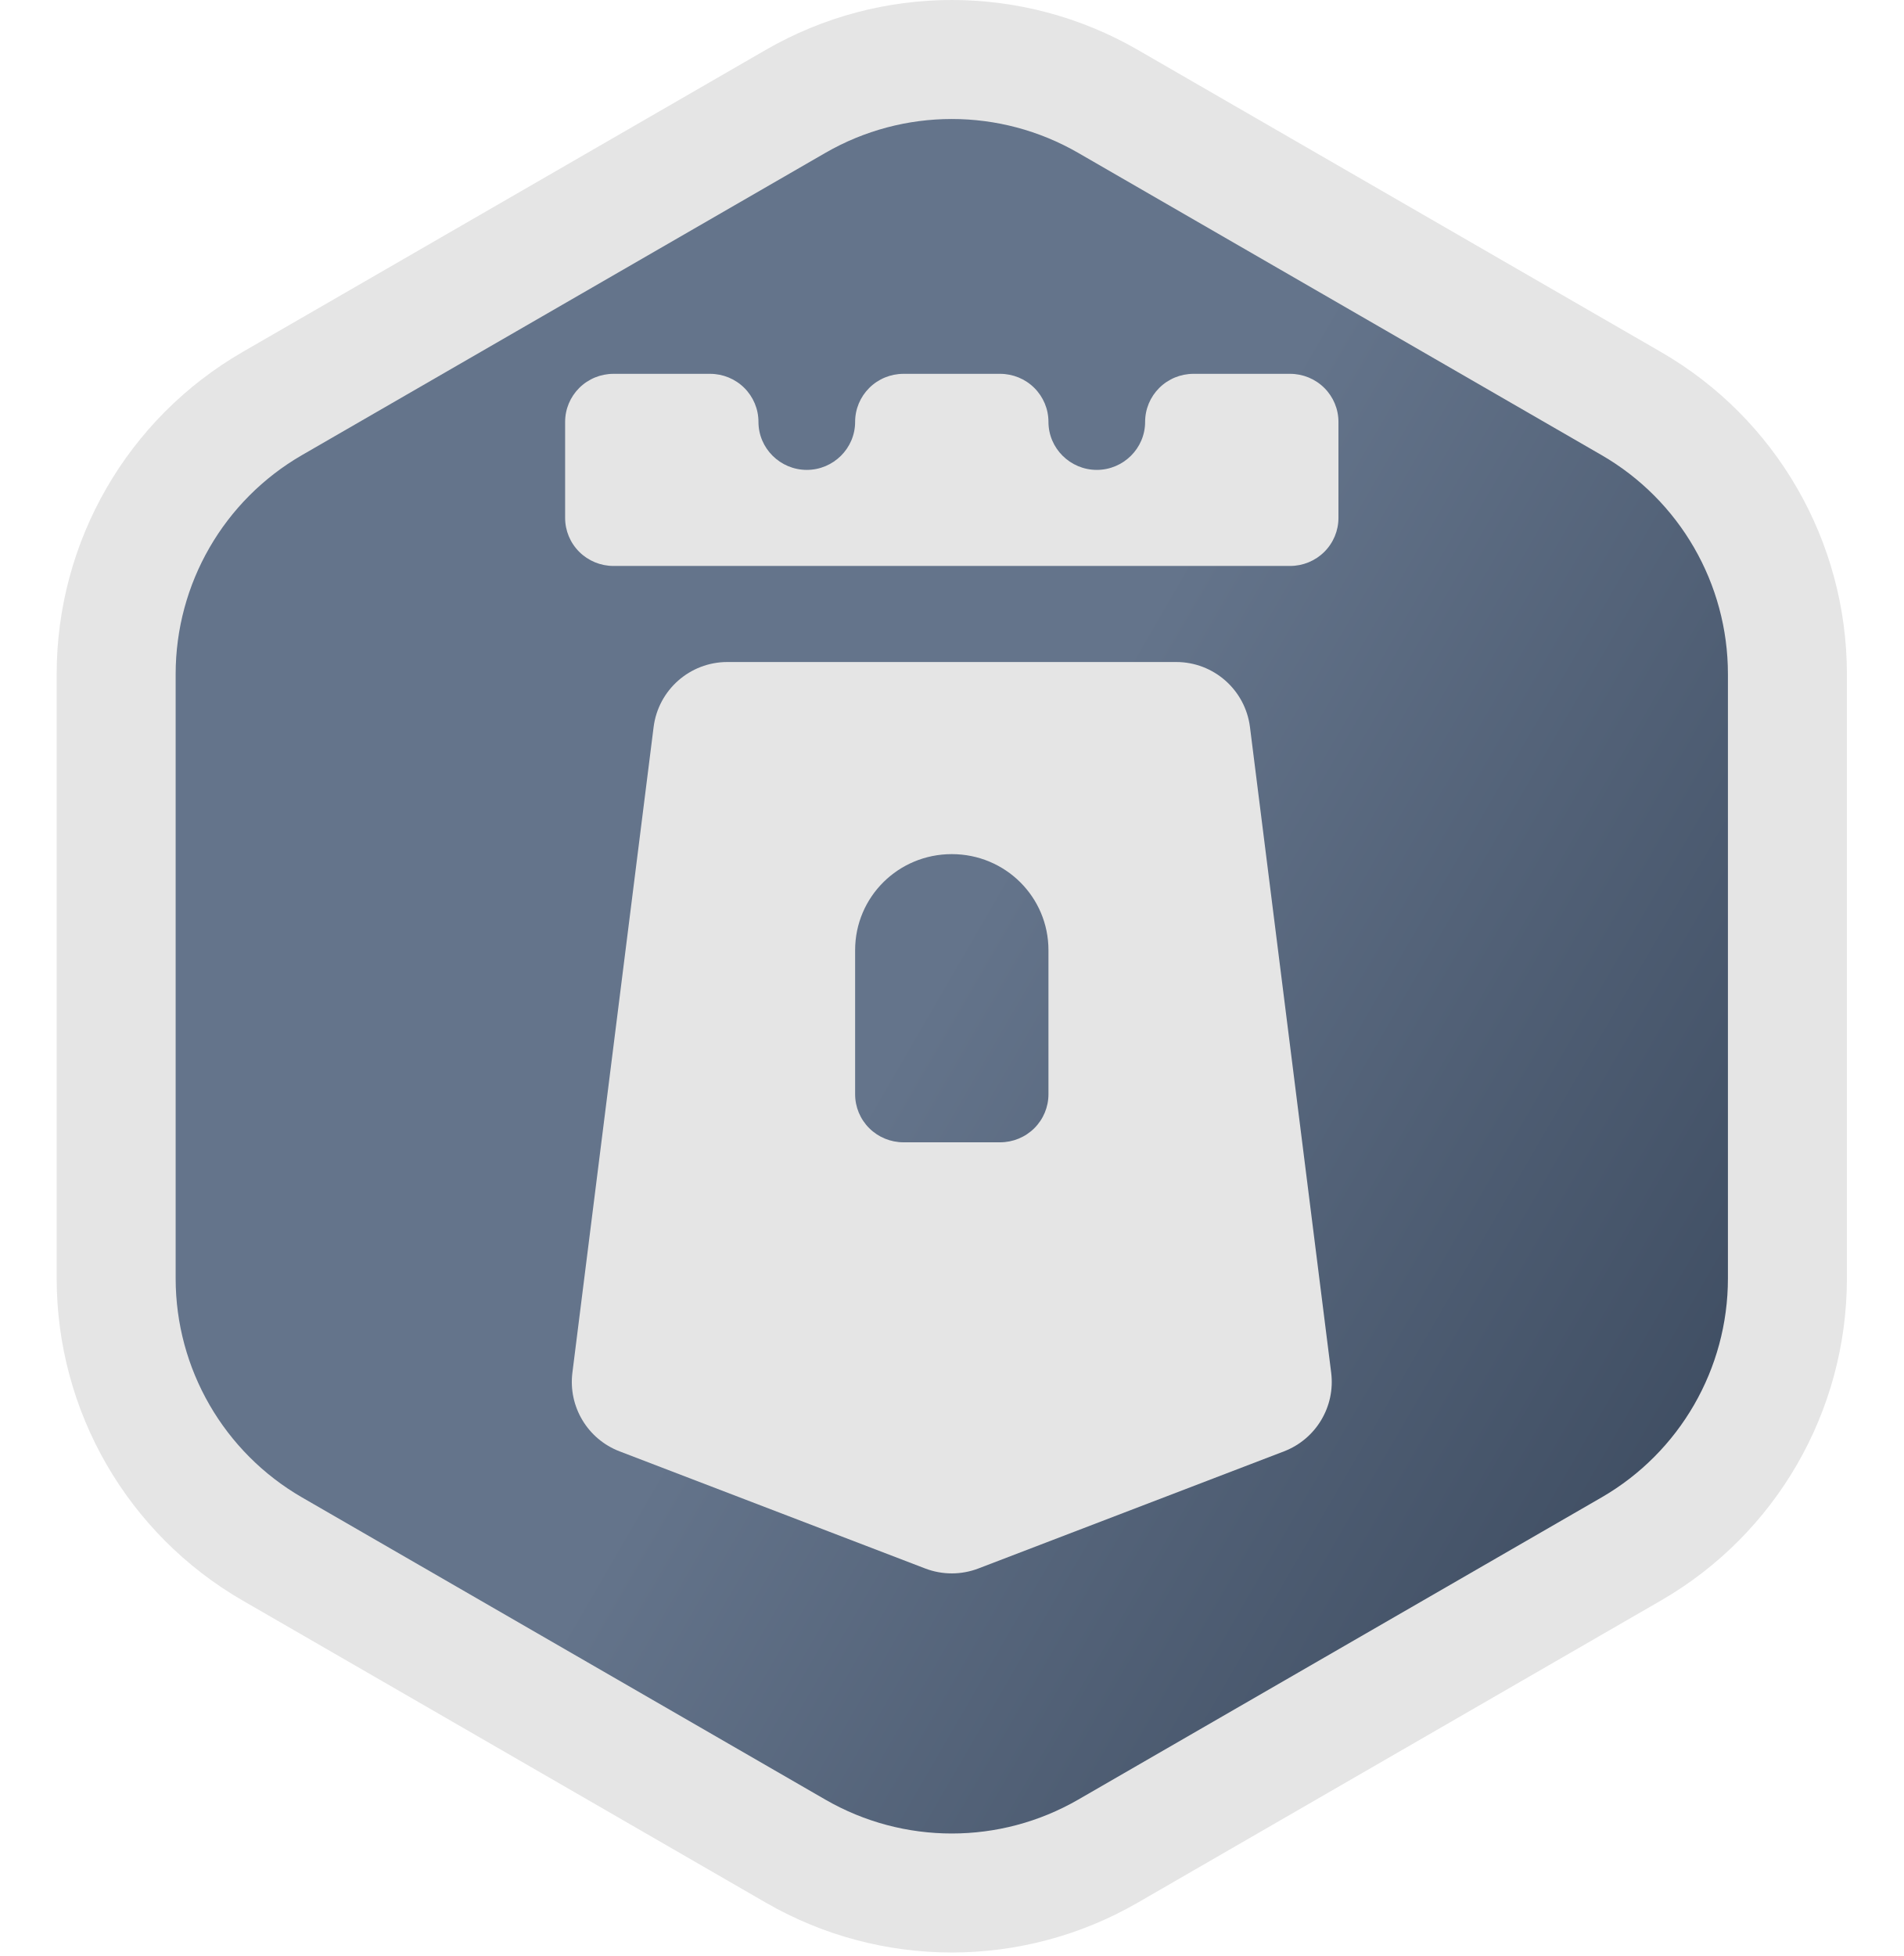
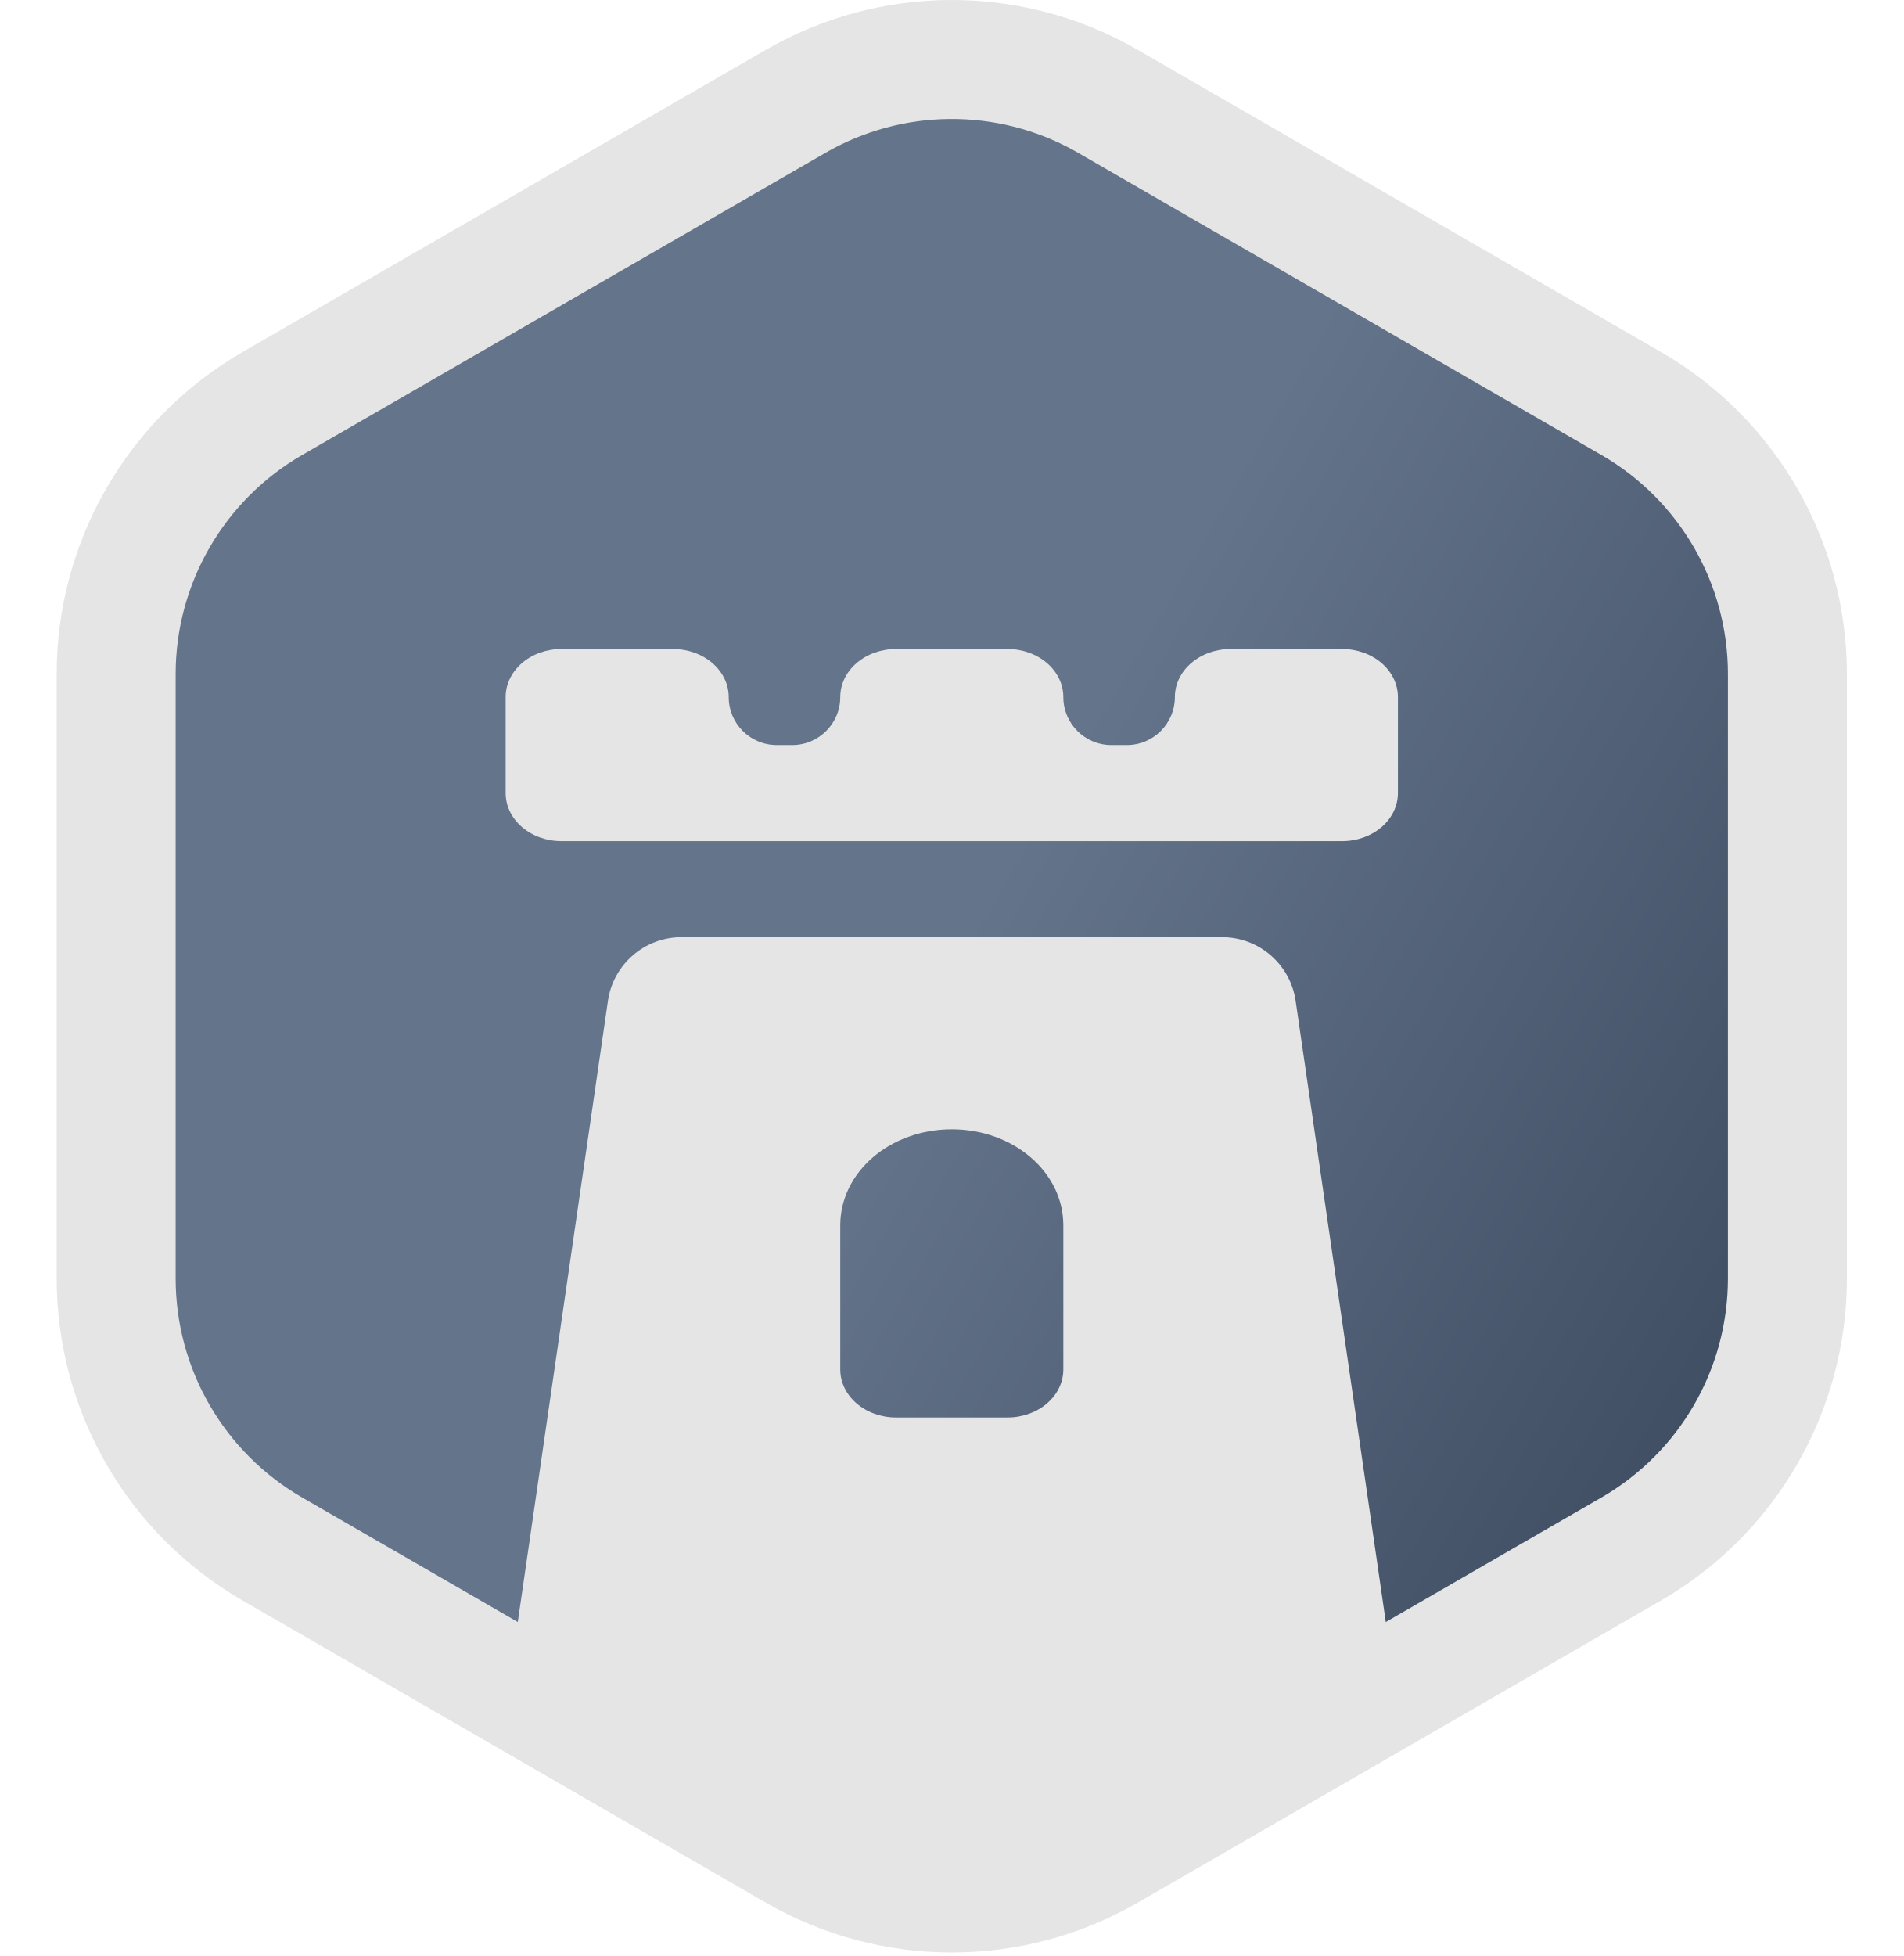
<svg xmlns="http://www.w3.org/2000/svg" width="256" height="263" viewBox="0 0 256 263" fill="none">
-   <path d="M107 13.627C119.995 6.125 136.005 6.125 149 13.627L219.378 54.259C232.373 61.762 240.378 75.627 240.378 90.632V171.898C240.378 186.903 232.373 200.768 219.378 208.271L149 248.903C136.005 256.405 119.995 256.405 107 248.903L36.622 208.271C23.627 200.768 15.622 186.903 15.622 171.898V90.632C15.622 75.627 23.627 61.762 36.622 54.259L107 13.627Z" fill="url(#paint0_linear_4046_109)" stroke="#E5E5E5" stroke-width="16" />
-   <path d="M82.5 50.265C80.776 50.265 79.123 50.945 77.904 52.157C76.685 53.368 76 55.01 76 56.723V69.639C76 71.352 76.685 72.994 77.904 74.205C79.123 75.416 80.776 76.097 82.5 76.097H173.5C175.224 76.097 176.877 75.416 178.096 74.205C179.315 72.994 180 71.352 180 69.639V56.723C180 55.01 179.315 53.368 178.096 52.157C176.877 50.945 175.224 50.265 173.5 50.265H160.5C158.776 50.265 157.123 50.945 155.904 52.157C154.685 53.368 154 55.01 154 56.723C154 60.289 151.067 63.181 147.5 63.181C143.933 63.181 141 60.289 141 56.723C141 55.01 140.315 53.368 139.096 52.157C137.877 50.945 136.224 50.265 134.5 50.265H121.5C119.776 50.265 118.123 50.945 116.904 52.157C115.685 53.368 115 55.01 115 56.723C115 60.289 112.067 63.181 108.5 63.181C104.933 63.181 102 60.289 102 56.723C102 55.01 101.315 53.368 100.096 52.157C98.877 50.945 97.224 50.265 95.5 50.265H82.5ZM97.821 89.013C92.781 89.013 88.528 92.764 87.899 97.764L76.979 184.559C76.404 189.128 79.023 193.498 83.323 195.146L124.422 210.894C126.726 211.777 129.274 211.777 131.578 210.894L172.677 195.146C176.977 193.498 179.596 189.128 179.021 184.559L168.101 97.764C167.472 92.764 163.219 89.013 158.179 89.013H97.821ZM128 114.844C135.202 114.844 141 120.605 141 127.76V147.134C141 148.847 140.315 150.49 139.096 151.701C137.877 152.912 136.224 153.592 134.5 153.592H121.5C119.776 153.592 118.123 152.912 116.904 151.701C115.685 150.49 115 148.847 115 147.134V127.76C115 120.605 120.798 114.844 128 114.844Z" fill="#E5E5E5" />
+   <path d="M107 13.627C119.792 6.242 135.506 6.126 148.389 13.281L149 13.627L219.378 54.259C232.373 61.762 240.378 75.627 240.378 90.632V171.898C240.378 186.903 232.373 200.768 219.378 208.271L149 248.903C136.005 256.405 119.995 256.405 107 248.903L36.622 208.271C23.627 200.768 15.622 186.903 15.622 171.898V90.632C15.622 75.627 23.627 61.762 36.622 54.259L107 13.627Z" fill="url(#paint0_linear_4046_109)" stroke="#E5E5E5" stroke-width="16" />
+   <path d="M75.5 87.265C73.511 87.265 71.603 87.945 70.197 89.156C68.79 90.368 68 92.01 68 93.723V106.639C68 108.352 68.79 109.994 70.197 111.205C71.603 112.416 73.511 113.097 75.5 113.097H180.5C182.489 113.097 184.397 112.416 185.803 111.205C187.21 109.994 188 108.352 188 106.639V93.723C188 92.01 187.21 90.368 185.803 89.156C184.397 87.945 182.489 87.265 180.5 87.265H165.5C163.511 87.265 161.603 87.945 160.197 89.156C158.79 90.368 158 92.01 158 93.723C158 97.29 155.109 100.181 151.542 100.181H149.458C145.891 100.181 143 97.29 143 93.723C143 92.01 142.21 90.368 140.803 89.156C139.397 87.945 137.489 87.265 135.5 87.265H120.5C118.511 87.265 116.603 87.945 115.197 89.156C113.79 90.368 113 92.01 113 93.723C113 97.29 110.109 100.181 106.542 100.181H104.458C100.891 100.181 98 97.29 98 93.723C98 92.01 97.21 90.368 95.803 89.156C94.397 87.945 92.489 87.265 90.5 87.265H75.5ZM91.653 126.013C86.685 126.013 82.471 129.66 81.757 134.576L69.203 221.052C68.507 225.848 71.349 230.452 75.948 231.979L124.848 248.218C126.895 248.898 129.105 248.898 131.152 248.218L180.052 231.979C184.651 230.452 187.493 225.848 186.797 221.052L174.243 134.576C173.529 129.66 169.315 126.013 164.347 126.013H91.653ZM128 151.844C136.31 151.844 143 157.605 143 164.76V184.134C143 185.847 142.21 187.49 140.803 188.701C139.397 189.912 137.489 190.592 135.5 190.592H120.5C118.511 190.592 116.603 189.912 115.197 188.701C113.79 187.49 113 185.847 113 184.134V164.76C113 157.605 119.69 151.844 128 151.844Z" fill="#E5E5E5" />
  <defs>
    <linearGradient id="paint0_linear_4046_109" x1="-11" y1="50.699" x2="267" y2="211.831" gradientUnits="userSpaceOnUse">
      <stop offset="0.495" stop-color="#64748B" />
      <stop offset="1" stop-color="#334155" />
    </linearGradient>
  </defs>
</svg>
